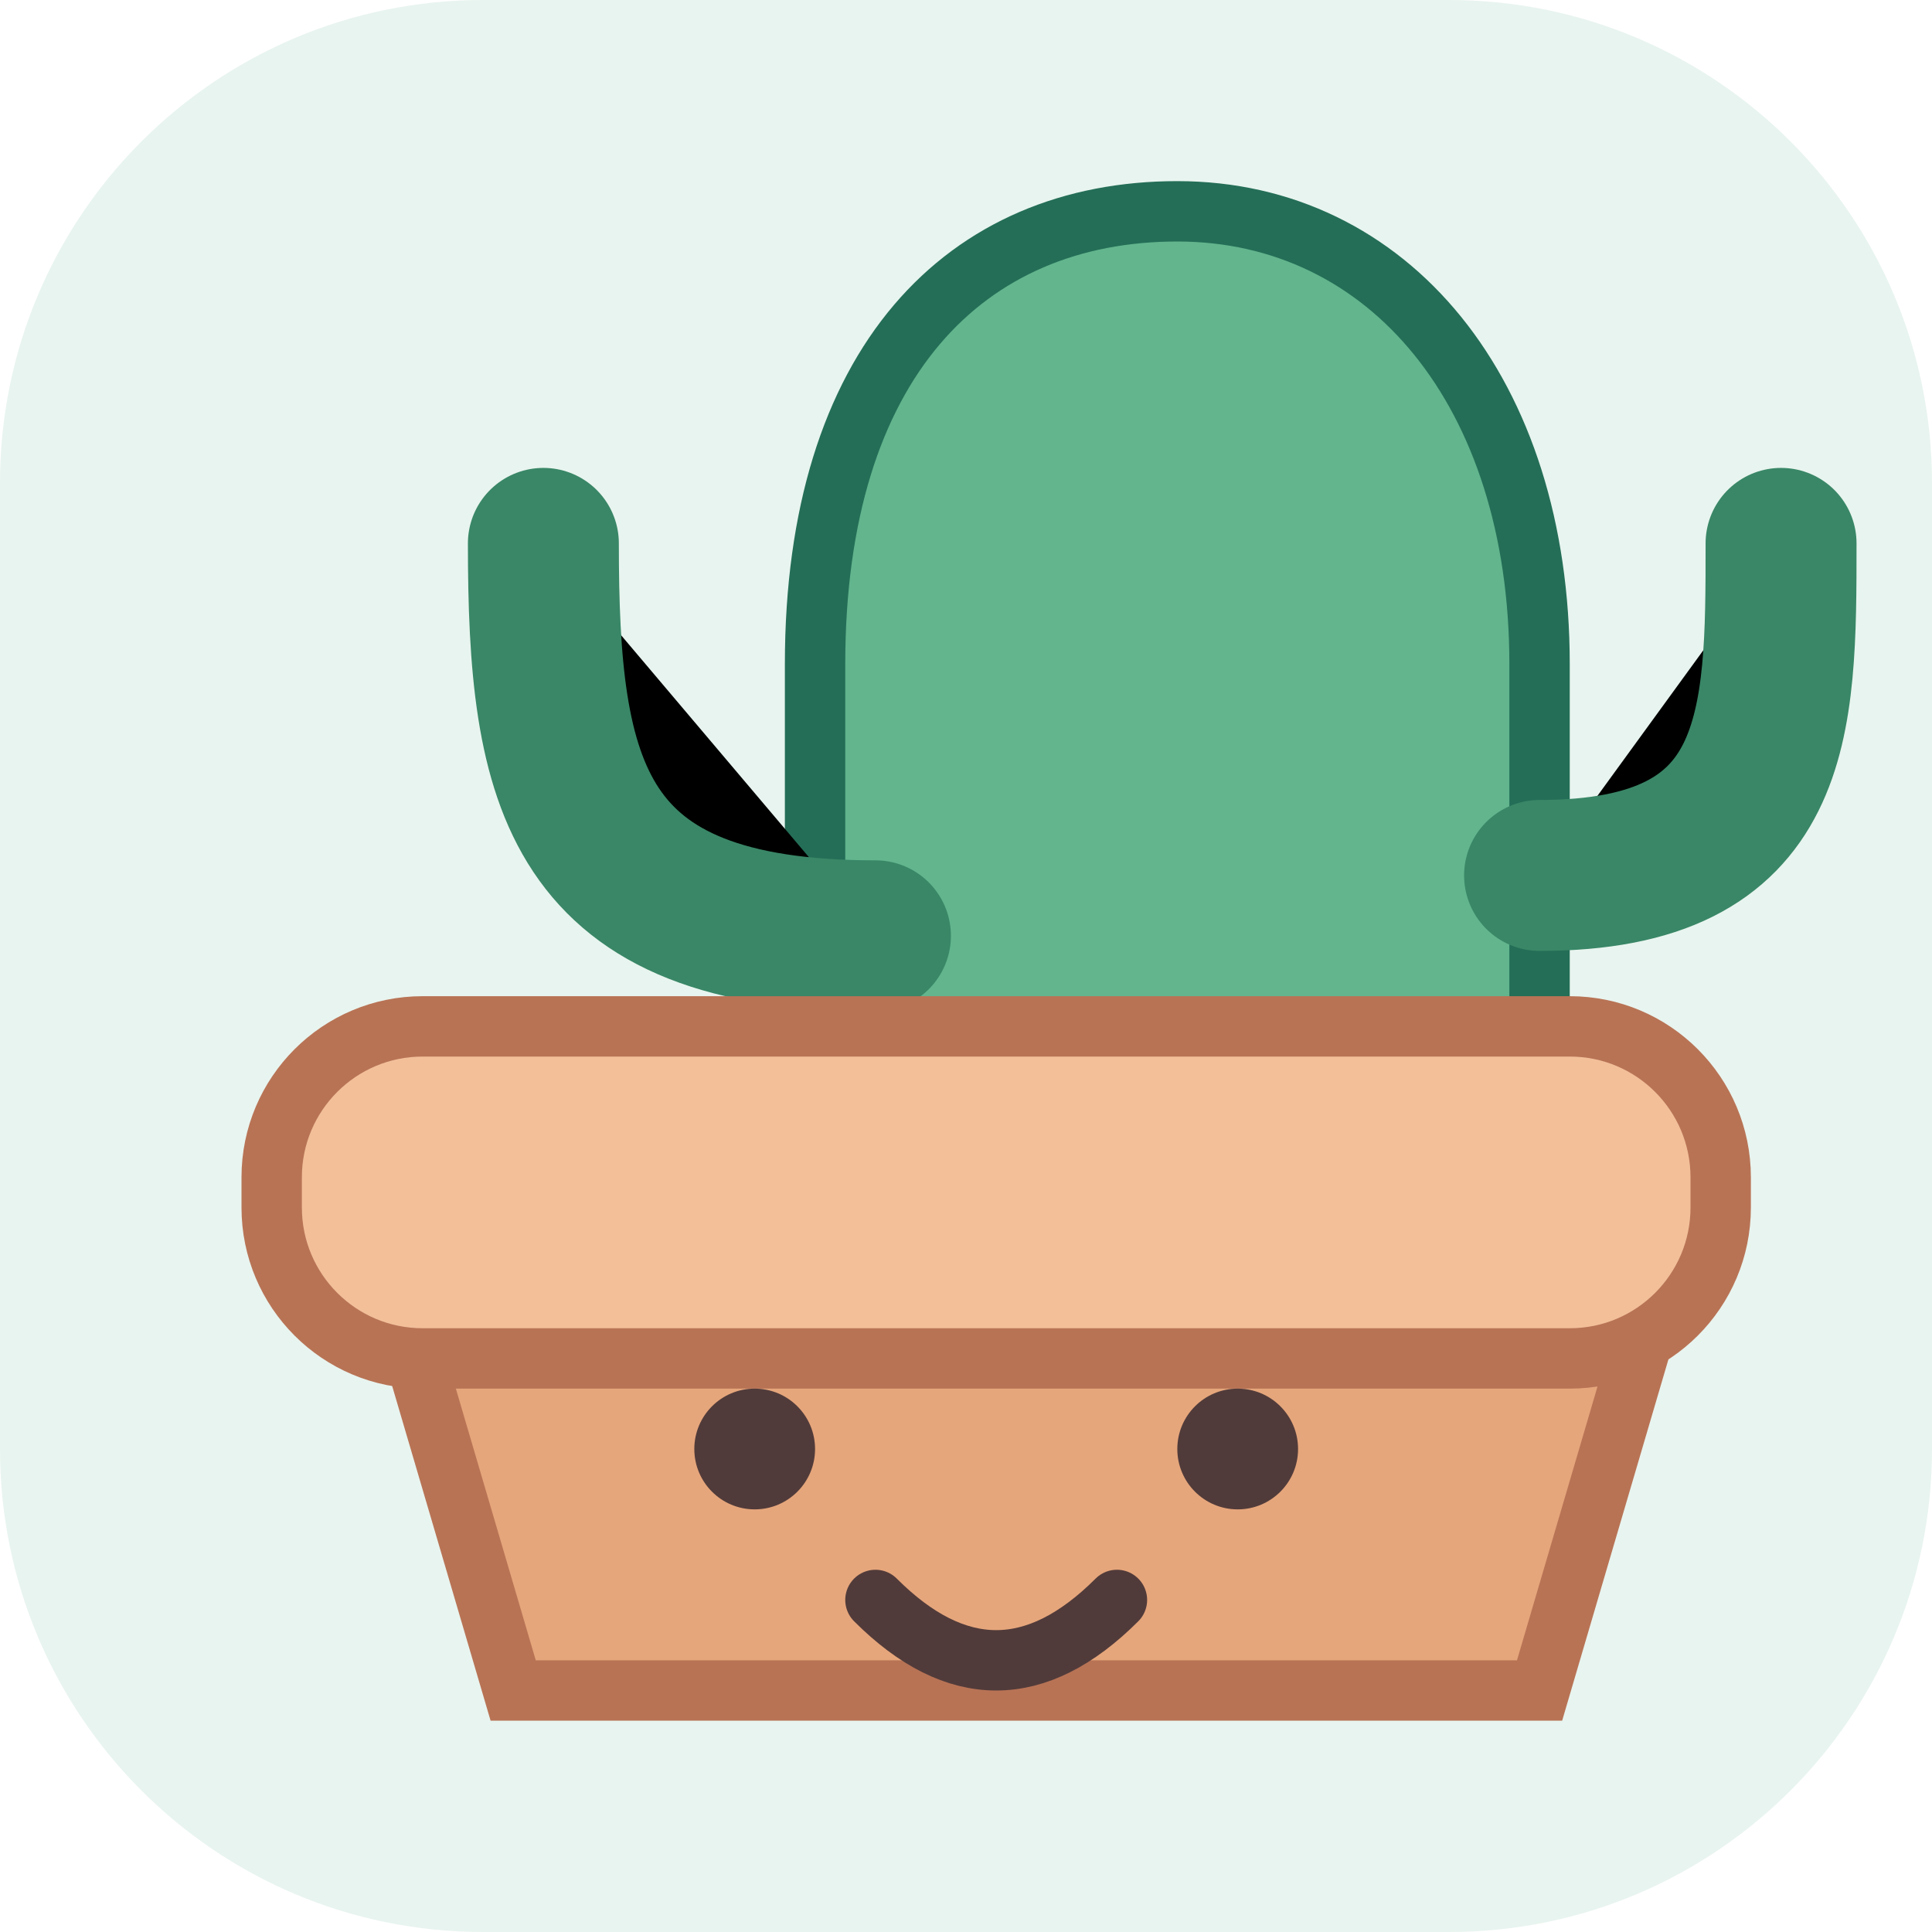
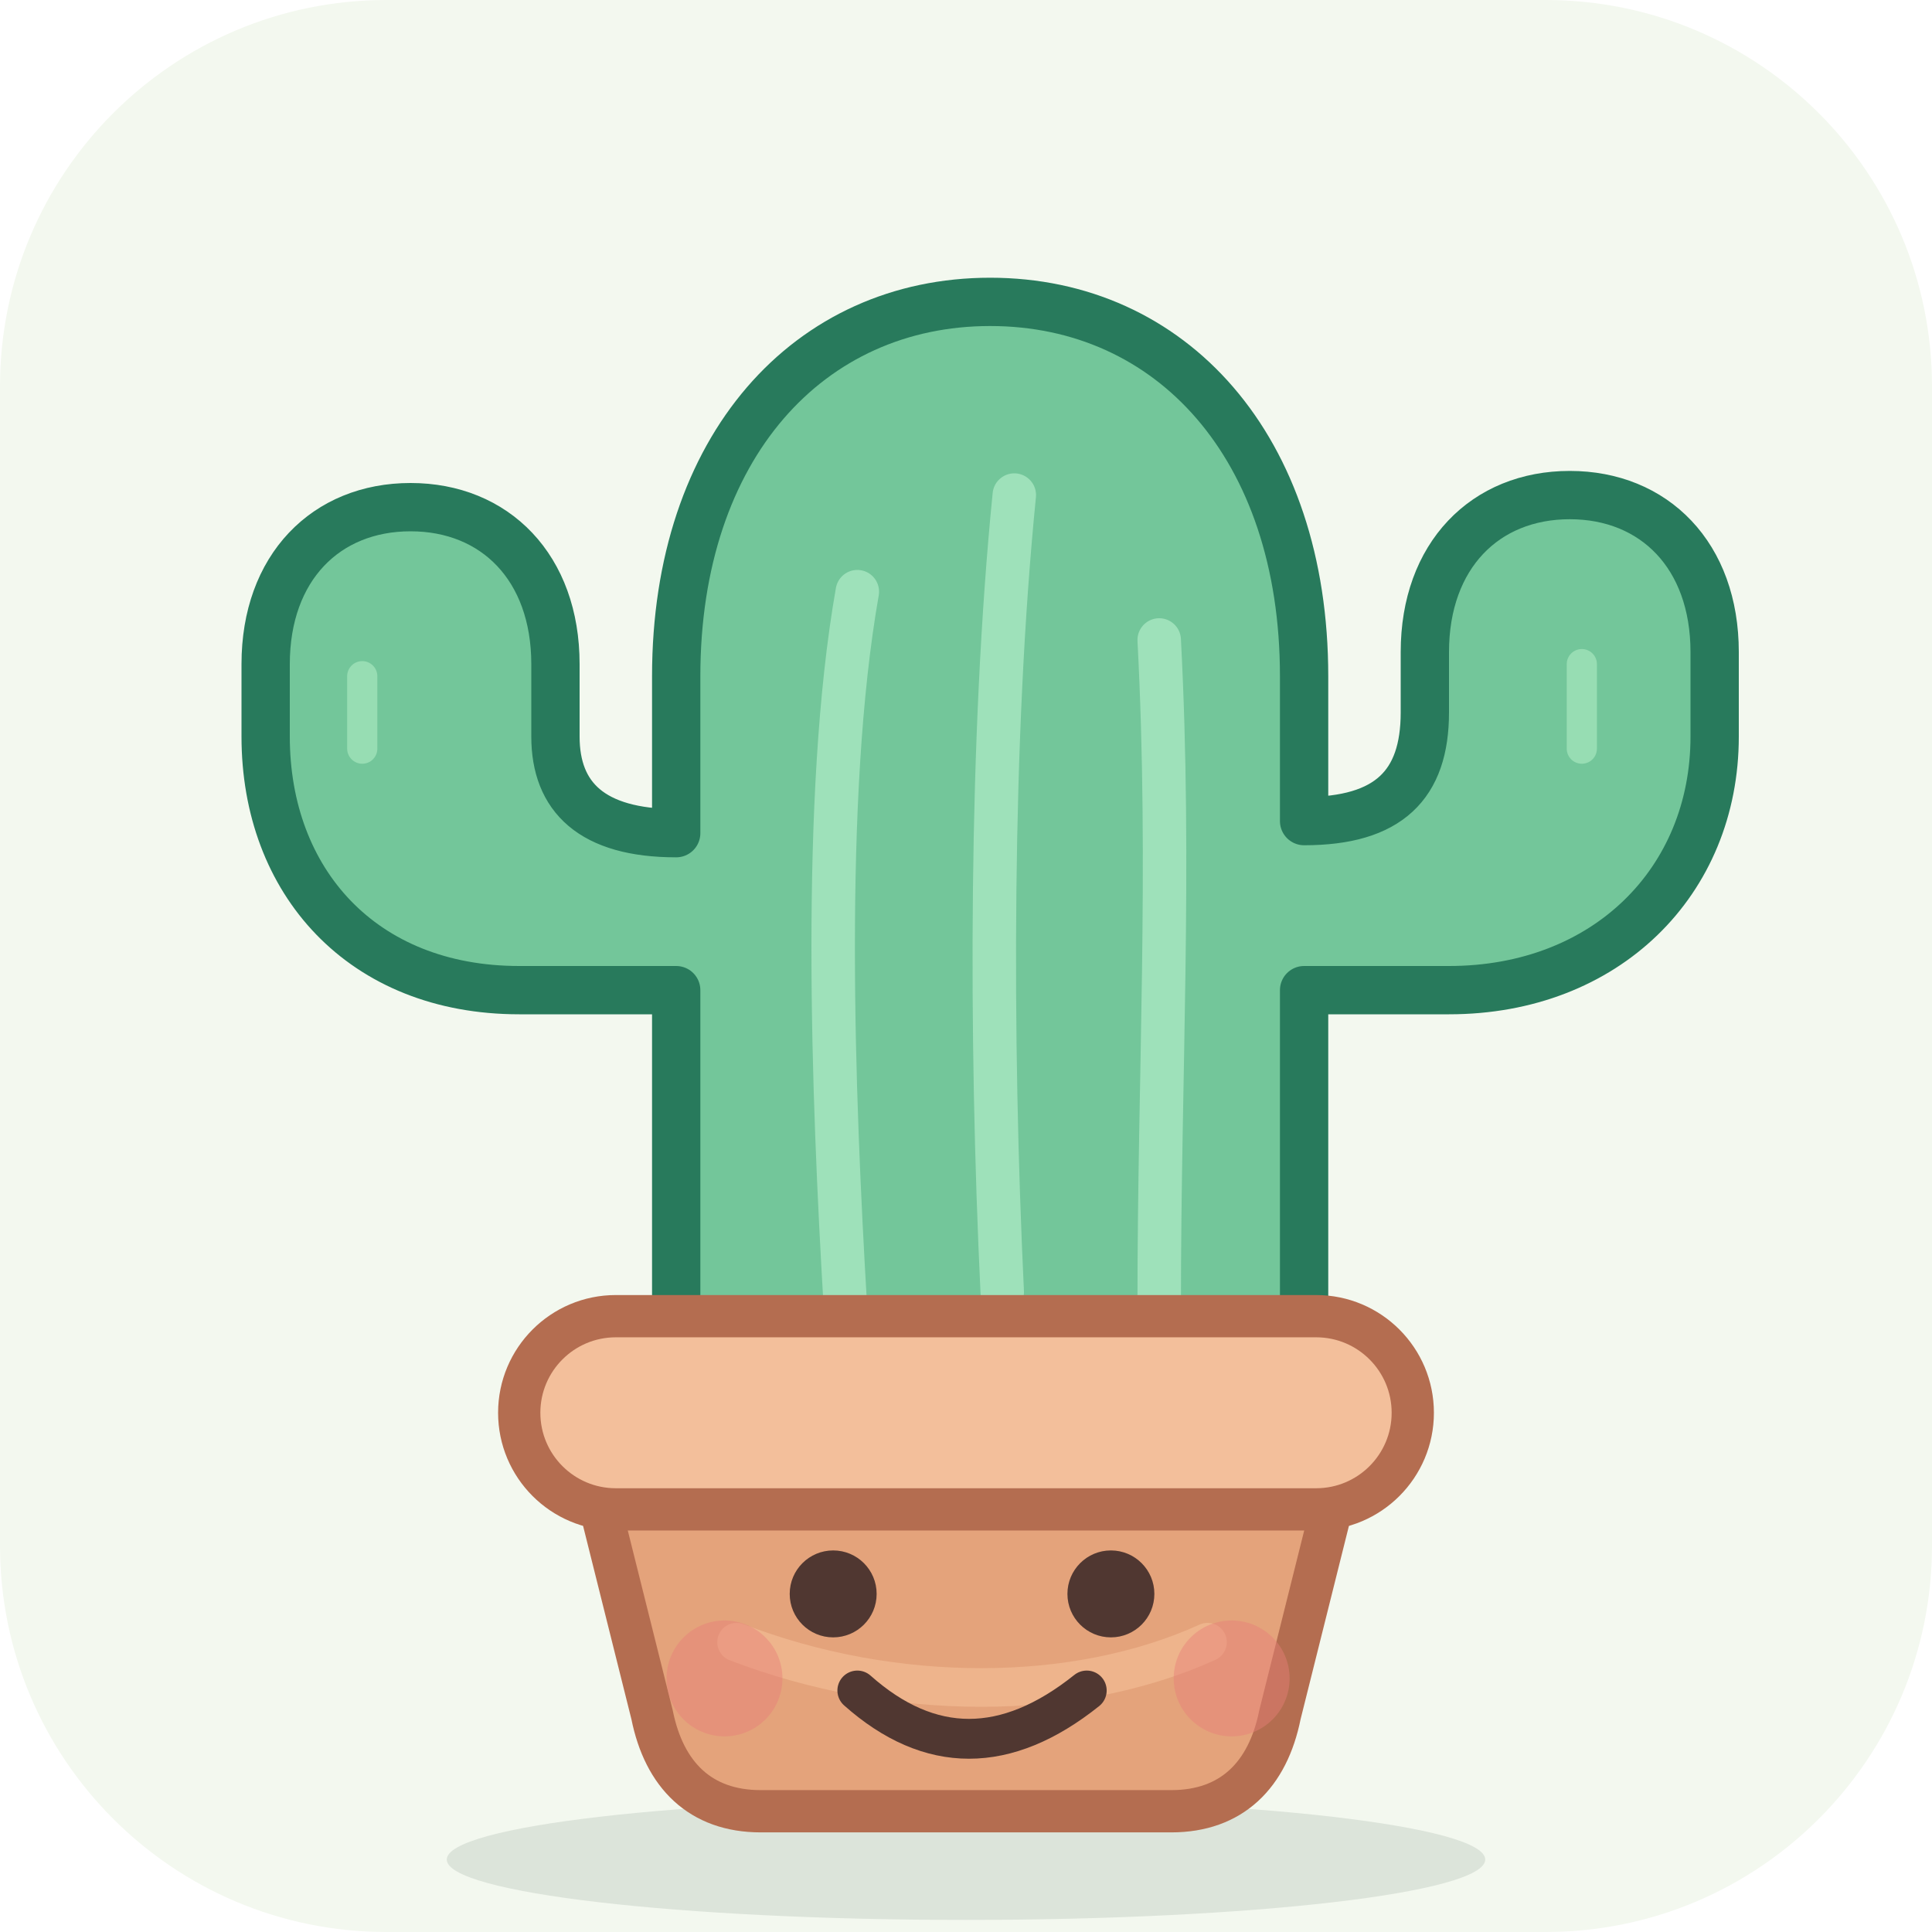
- <svg xmlns="http://www.w3.org/2000/svg" viewBox="0 0 64 64">
-   <rect width="64" height="64" rx="16" fill="#E8F4EF" />
-   <path d="M27 39V22c0-10 5-15 12-15s12 6 12 15v17" fill="#62B58D" stroke="#246E57" stroke-width="2" />
-   <path d="M29 31c-10 0-11-5-11-13m33 11c8 0 8-5 8-11" stroke="#398767" stroke-width="5" stroke-linecap="round" />
-   <path d="M12 39h44l-5 17H17Z" fill="#E6A67B" stroke="#B87355" stroke-width="2" />
-   <rect x="9" y="34" width="48" height="11" rx="5" fill="#F2BF99" stroke="#B87355" stroke-width="2" />
-   <circle cx="25" cy="48" r="2" fill="#513B3A" />
-   <circle cx="41" cy="48" r="2" fill="#513B3A" />
-   <path d="M29 53q4 4 8 0" fill="none" stroke="#513B3A" stroke-linecap="round" stroke-width="2" />
+ <svg xmlns="http://www.w3.org/2000/svg" viewBox="0 0 160 160" fill="none">
+   <rect width="160" height="160" rx="32" fill="#F3F8EF" />
+   <ellipse cx="80" cy="154" rx="43" ry="5" fill="#233e2e" opacity="0.11" />
+   <path d="M56 118 V82 H43 C30 82 22 73 22 61 V55 C22 47 27 42 34 42 C41 42 46 47 46 55 V61 C46 66 49 69 56 69 V56 C56 37 67 25 82 25 C97 25 108 37 108 56 V68 C115 68 118 65 118 59 V54 C118 46 123 41 130 41 C137 41 142 46 142 54 V61 C142 73 133 82 120 82 H108 V118 Z" fill="#73C69A" stroke="#287A5C" stroke-width="4" stroke-linejoin="round" />
+   <path d="M71 49 C68 66 69 91 70 108 M84 41 C82 61 82 86 83 107 M96 53 C97 72 96 89 96 108" stroke="#B1ECC8" stroke-width="3.6" stroke-linecap="round" opacity=".7" />
+   <path d="M30 56 V62 M131 55 V62" stroke="#A0E2B9" stroke-width="2.5" stroke-linecap="round" opacity=".8" />
+   <path d="M48 118 H112 L106 142 C105 147 102 150 97 150 H63 C58 150 55 147 54 142 Z" fill="#E4A37B" stroke="#B46D50" stroke-width="3.5" stroke-linejoin="round" />
+   <rect x="43" y="109" width="74" height="16" rx="8" fill="#F3BF9B" stroke="#B46D50" stroke-width="3.5" />
+   <path d="M61 136 C74 141 89 141 100 136" stroke="#F7C39B" stroke-width="3.2" stroke-linecap="round" opacity=".52" />
+   <circle cx="69" cy="132" r="3.6" fill="#503731" />
+   <circle cx="92" cy="132" r="3.6" fill="#503731" />
+   <path d="M71 140 Q80 148 90 140" stroke="#503731" stroke-width="3.3" stroke-linecap="round" fill="none" />
+   <circle cx="60" cy="139" r="4.8" fill="#E77F78" opacity=".45" />
+   <circle cx="102" cy="139" r="4.8" fill="#E77F78" opacity=".45" />
</svg>
